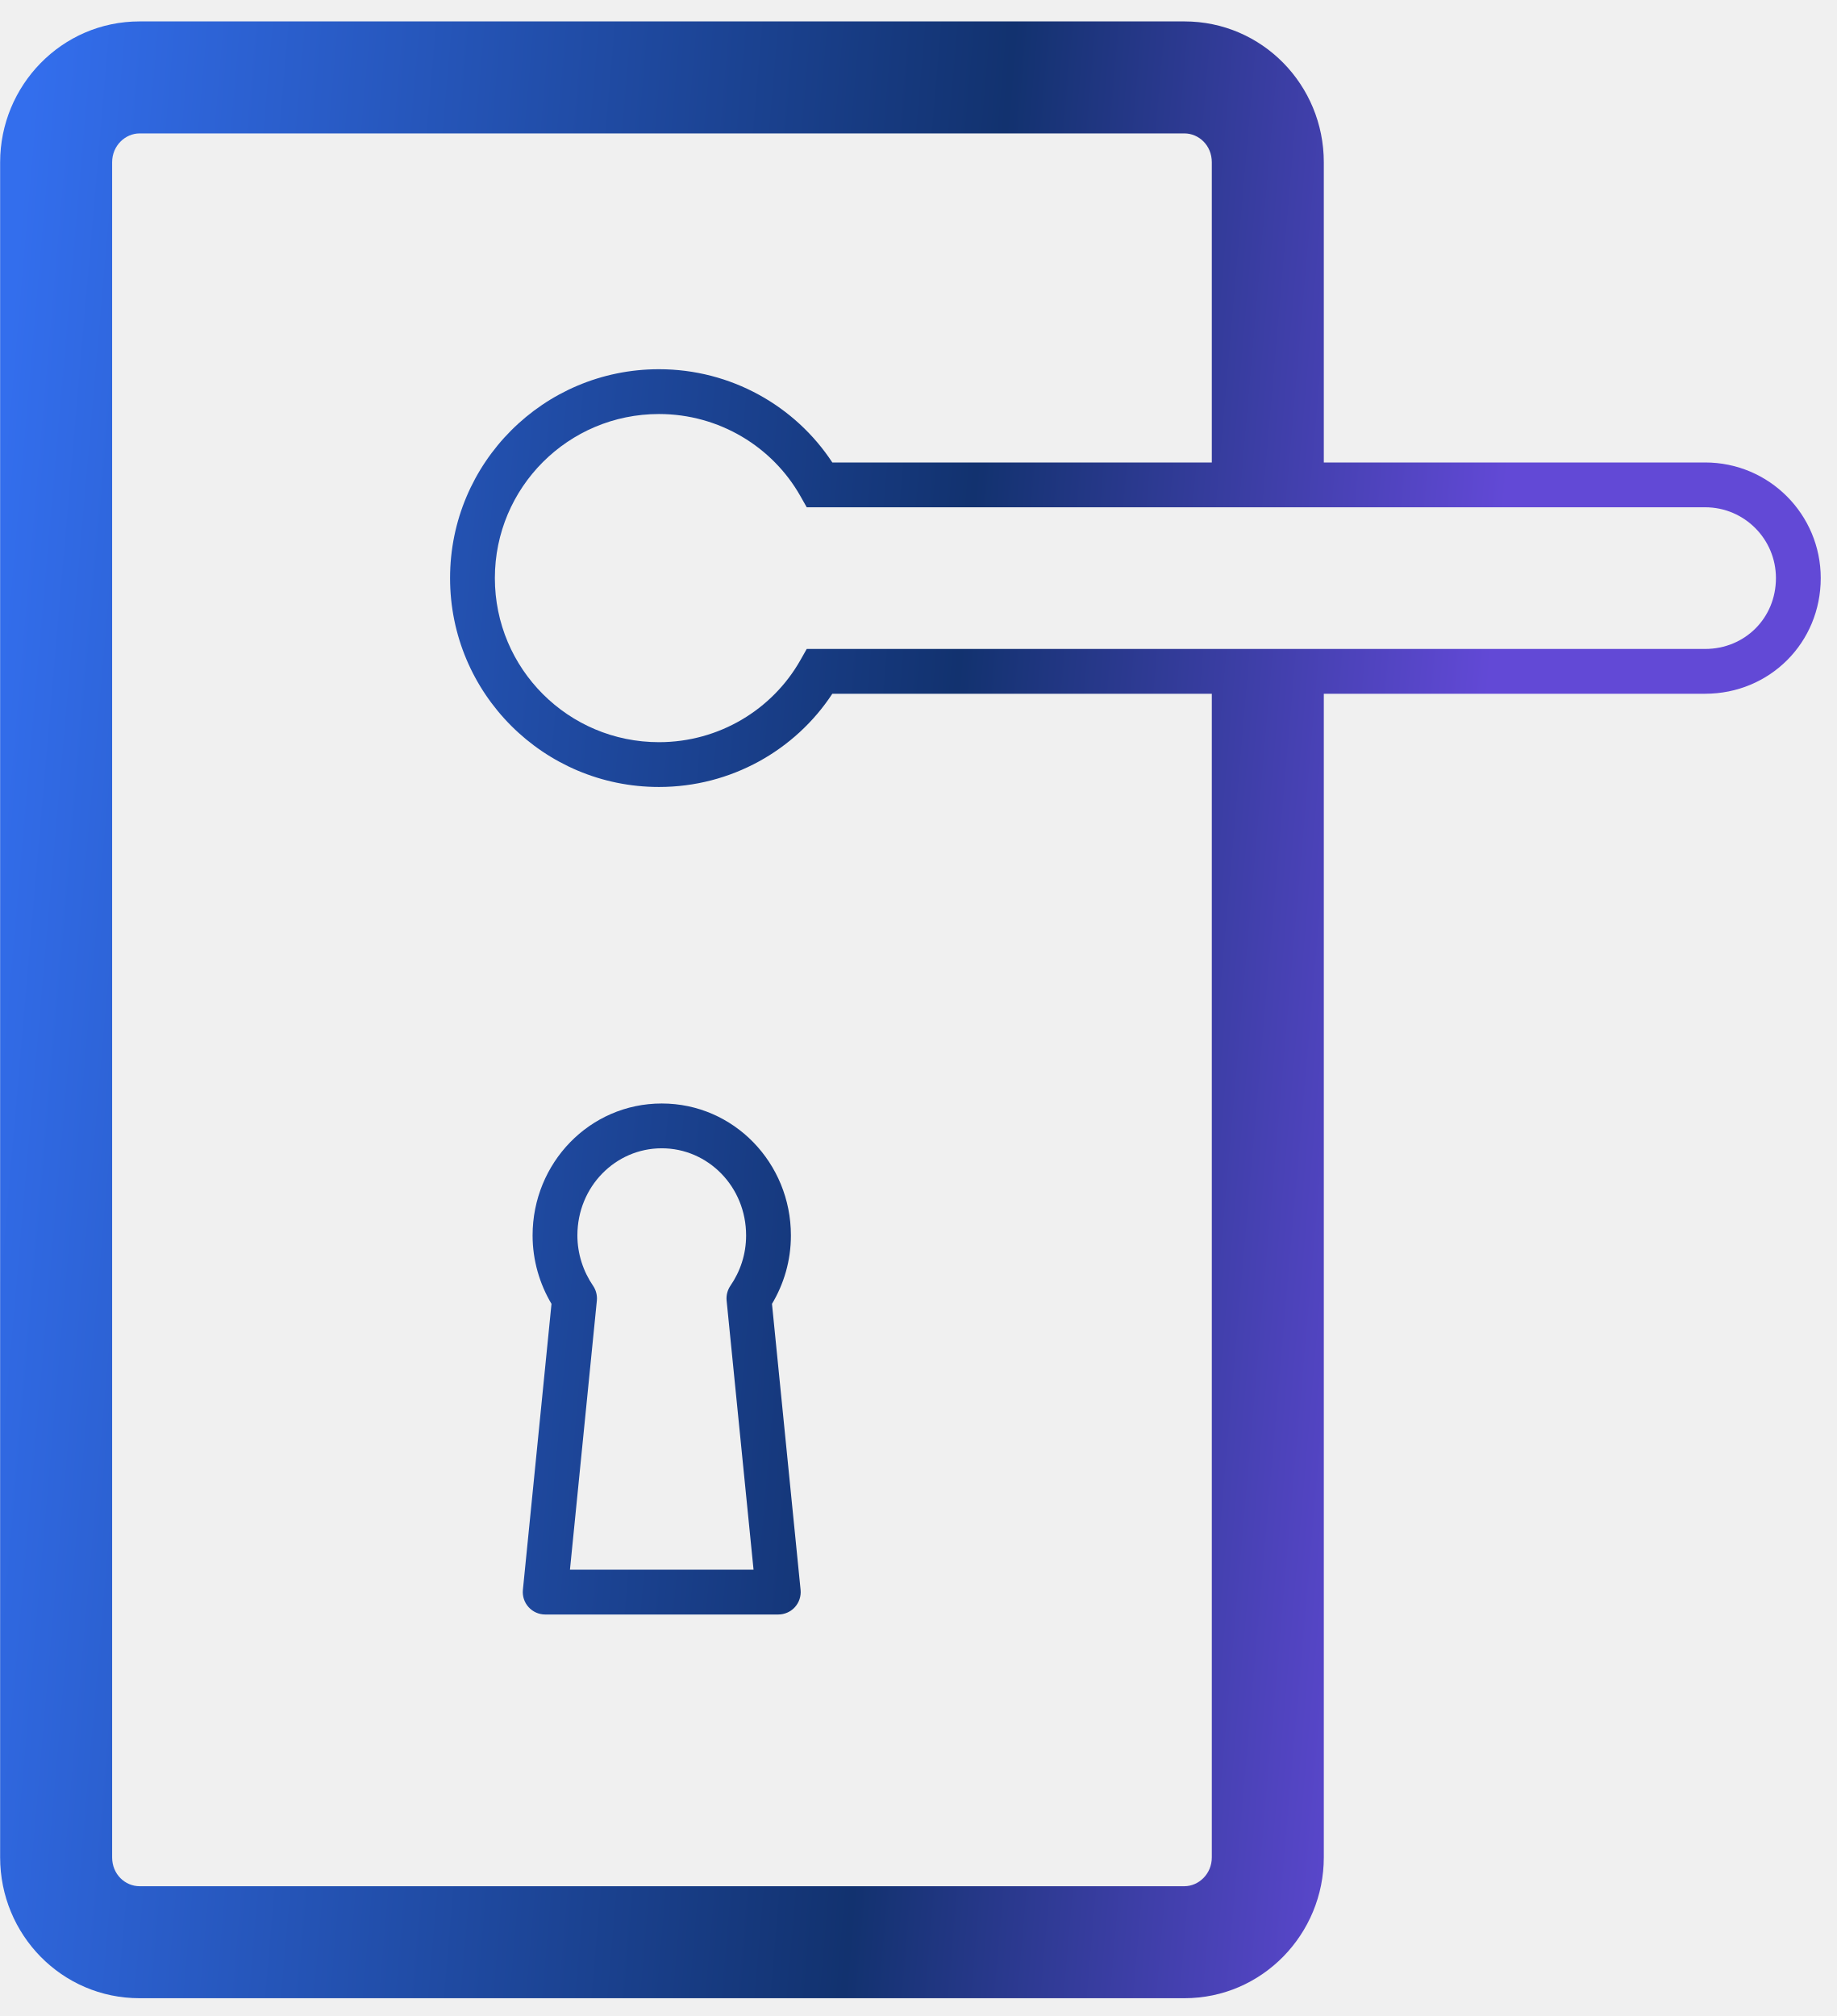
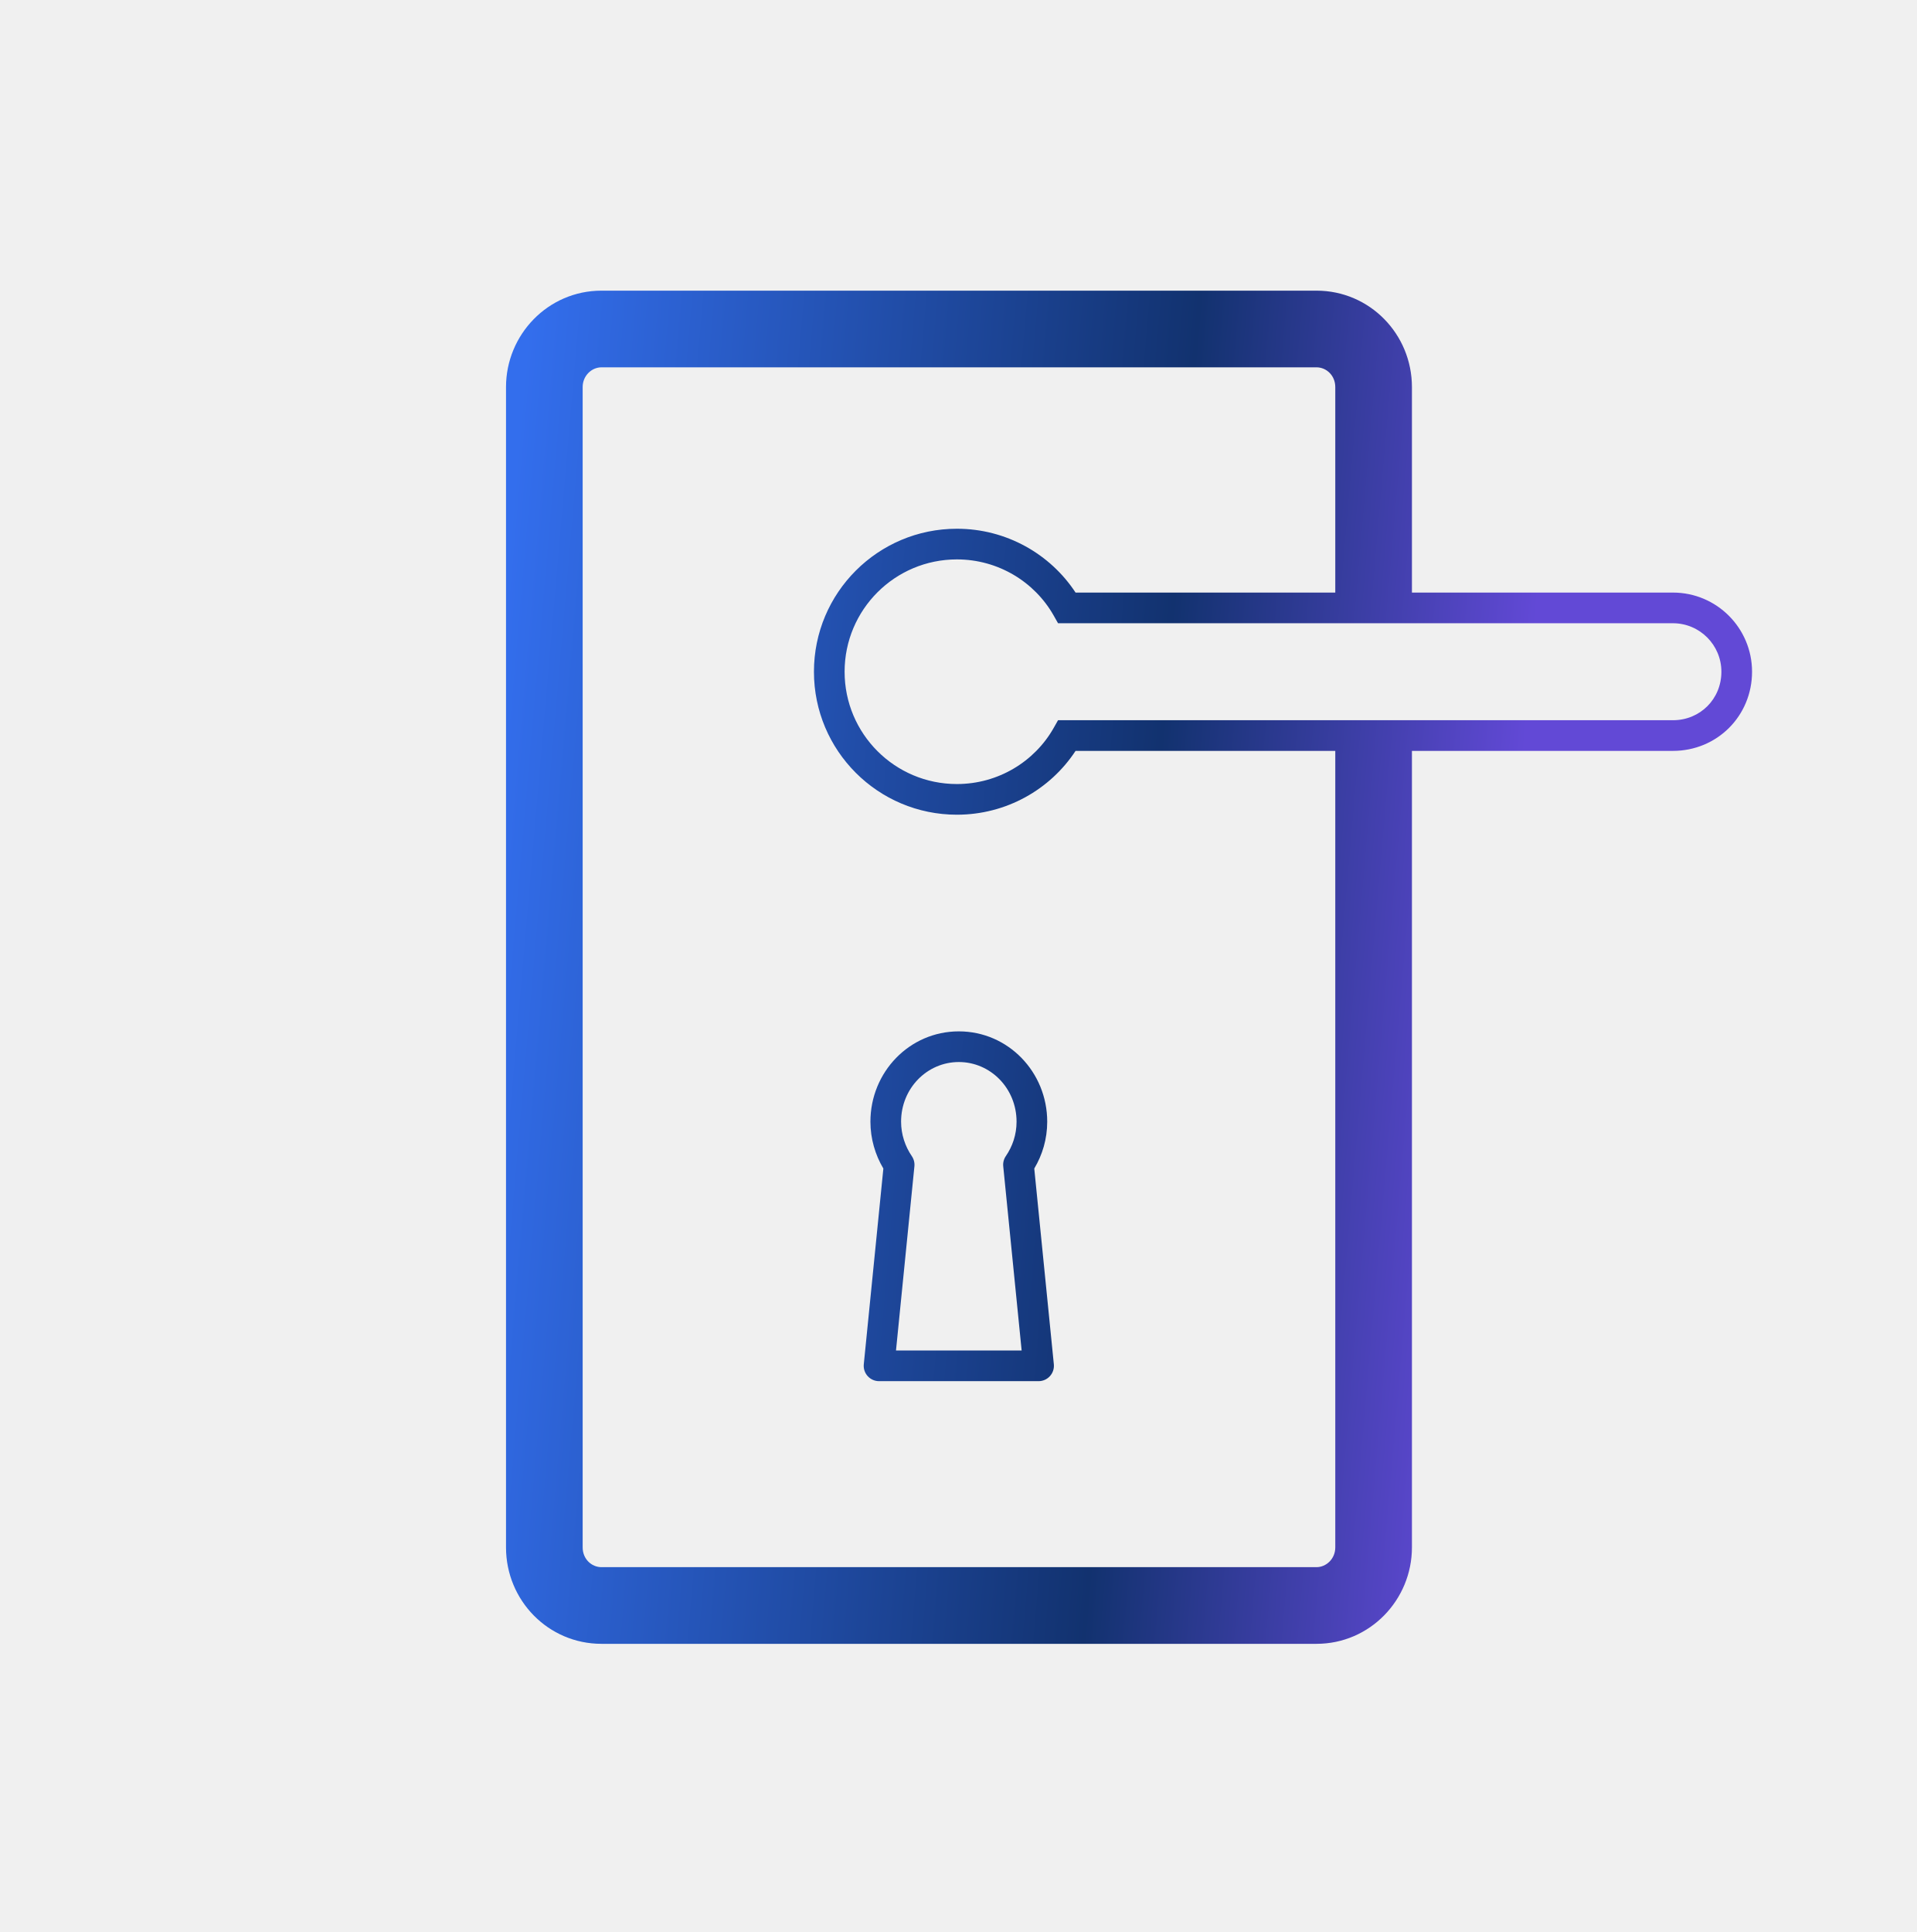
- <svg xmlns="http://www.w3.org/2000/svg" width="82" height="90" viewBox="0 0 82 90" fill="none">
-   <path fill-rule="evenodd" clip-rule="evenodd" d="M5.006 7.244C5.006 6.498 5.597 5.956 6.232 5.956H52.873C53.516 5.956 54.098 6.486 54.098 7.244V20.646H37.157C35.503 18.126 32.633 16.483 29.417 16.483C24.265 16.483 20.092 20.657 20.092 25.808C20.092 30.96 24.265 35.133 29.417 35.133C32.633 35.133 35.503 33.491 37.157 30.971H54.098V82.918C54.098 83.664 53.507 84.206 52.873 84.206H6.232C5.588 84.206 5.006 83.676 5.006 82.918V7.244ZM59.098 30.971V82.918C59.098 86.335 56.358 89.206 52.873 89.206H6.232C2.754 89.206 0.006 86.365 0.006 82.918V7.244C0.006 3.827 2.746 0.956 6.232 0.956H52.873C56.35 0.956 59.098 3.797 59.098 7.244V20.646H76.12C78.986 20.646 81.282 22.97 81.282 25.808C81.282 27.242 80.717 28.536 79.782 29.471C78.848 30.405 77.554 30.971 76.12 30.971H59.098ZM29.417 18.483C25.369 18.483 22.092 21.761 22.092 25.808C22.092 29.856 25.369 33.133 29.417 33.133C32.108 33.133 34.486 31.669 35.727 29.478L36.014 28.971H36.597H76.12C77.017 28.971 77.804 28.62 78.368 28.057C78.932 27.493 79.282 26.706 79.282 25.808C79.282 24.068 77.875 22.646 76.12 22.646H36.597H36.014L35.727 22.139C34.486 19.948 32.108 18.483 29.417 18.483ZM29.542 51.263C27.476 51.263 25.776 52.975 25.776 55.154C25.776 55.981 26.041 56.765 26.475 57.399C26.608 57.594 26.668 57.829 26.645 58.063L25.444 70.076H33.64L32.438 58.063C32.415 57.829 32.475 57.594 32.608 57.399C33.044 56.763 33.308 56 33.308 55.154C33.308 52.975 31.607 51.263 29.542 51.263ZM23.776 55.154C23.776 51.922 26.321 49.263 29.542 49.263C32.762 49.263 35.308 51.922 35.308 55.154C35.308 56.291 34.989 57.328 34.463 58.209L35.74 70.976C35.768 71.257 35.676 71.537 35.486 71.747C35.297 71.956 35.027 72.076 34.745 72.076H24.338C24.056 72.076 23.787 71.956 23.597 71.747C23.407 71.537 23.315 71.257 23.343 70.976L24.62 58.209C24.093 57.323 23.776 56.27 23.776 55.154Z" fill="url(#paint0_linear_577_110)" />
+ <svg xmlns="http://www.w3.org/2000/svg" width="125" height="126" viewBox="0 0 125 126" fill="none">
+   <g clip-path="url(#clip0_577_106)">
+     <path fill-rule="evenodd" clip-rule="evenodd" d="M38.006 25.244C38.006 24.498 38.597 23.956 39.232 23.956H85.873C86.516 23.956 87.098 24.486 87.098 25.244V38.646H70.157C68.503 36.126 65.633 34.483 62.417 34.483C57.265 34.483 53.092 38.657 53.092 43.808C53.092 48.96 57.265 53.133 62.417 53.133C65.633 53.133 68.503 51.491 70.157 48.971H87.098V100.918C87.098 101.664 86.507 102.206 85.873 102.206H39.232C38.588 102.206 38.006 101.676 38.006 100.918V25.244ZM92.098 48.971V100.918C92.098 104.335 89.359 107.206 85.873 107.206H39.232C35.755 107.206 33.006 104.365 33.006 100.918V25.244C33.006 21.827 35.746 18.956 39.232 18.956H85.873C89.35 18.956 92.098 21.797 92.098 25.244V38.646H109.12C111.986 38.646 114.283 40.97 114.283 43.808C114.283 45.242 113.717 46.536 112.783 47.471C111.848 48.406 110.554 48.971 109.12 48.971H92.098ZM62.417 36.483C58.37 36.483 55.092 39.761 55.092 43.808C55.092 47.856 58.37 51.133 62.417 51.133C65.108 51.133 67.486 49.669 68.727 47.478L69.014 46.971H69.597H109.12C110.017 46.971 110.804 46.62 111.368 46.057C111.932 45.493 112.283 44.706 112.283 43.808C112.283 42.068 110.875 40.646 109.12 40.646H69.597H69.014L68.727 40.139C67.486 37.948 65.108 36.483 62.417 36.483ZM62.542 69.263C60.476 69.263 58.776 70.975 58.776 73.154C58.776 73.981 59.041 74.765 59.475 75.399C59.608 75.594 59.668 75.829 59.645 76.063L58.444 88.076H66.64L65.439 76.063C65.415 75.829 65.475 75.594 65.608 75.399C66.044 74.763 66.308 74 66.308 73.154C66.308 70.975 64.607 69.263 62.542 69.263ZM56.776 73.154C56.776 69.922 59.321 67.263 62.542 67.263C65.762 67.263 68.308 69.922 68.308 73.154C68.308 74.291 67.989 75.328 67.463 76.209L68.74 88.976C68.768 89.257 68.676 89.537 68.486 89.747C68.297 89.956 68.027 90.076 67.745 90.076H57.339C57.056 90.076 56.787 89.956 56.597 89.747C56.407 89.537 56.315 89.257 56.343 88.976L57.62 76.209C57.093 75.323 56.776 74.27 56.776 73.154Z" fill="url(#paint0_linear_577_106)" />
+   </g>
  <defs>
-     <linearGradient id="paint0_linear_577_110" x1="0.006" y1="19.587" x2="66.938" y2="25.385" gradientUnits="userSpaceOnUse">
+     <linearGradient id="paint0_linear_577_106" x1="33.006" y1="37.587" x2="99.938" y2="43.385" gradientUnits="userSpaceOnUse">
      <stop stop-color="#336EED" />
      <stop offset="0.648" stop-color="#12326F" />
      <stop offset="1" stop-color="#6249D6" />
    </linearGradient>
+     <clipPath id="clip0_577_106">
+       <rect width="125" height="125" fill="white" transform="translate(0 0.580811)" />
+     </clipPath>
  </defs>
</svg>
